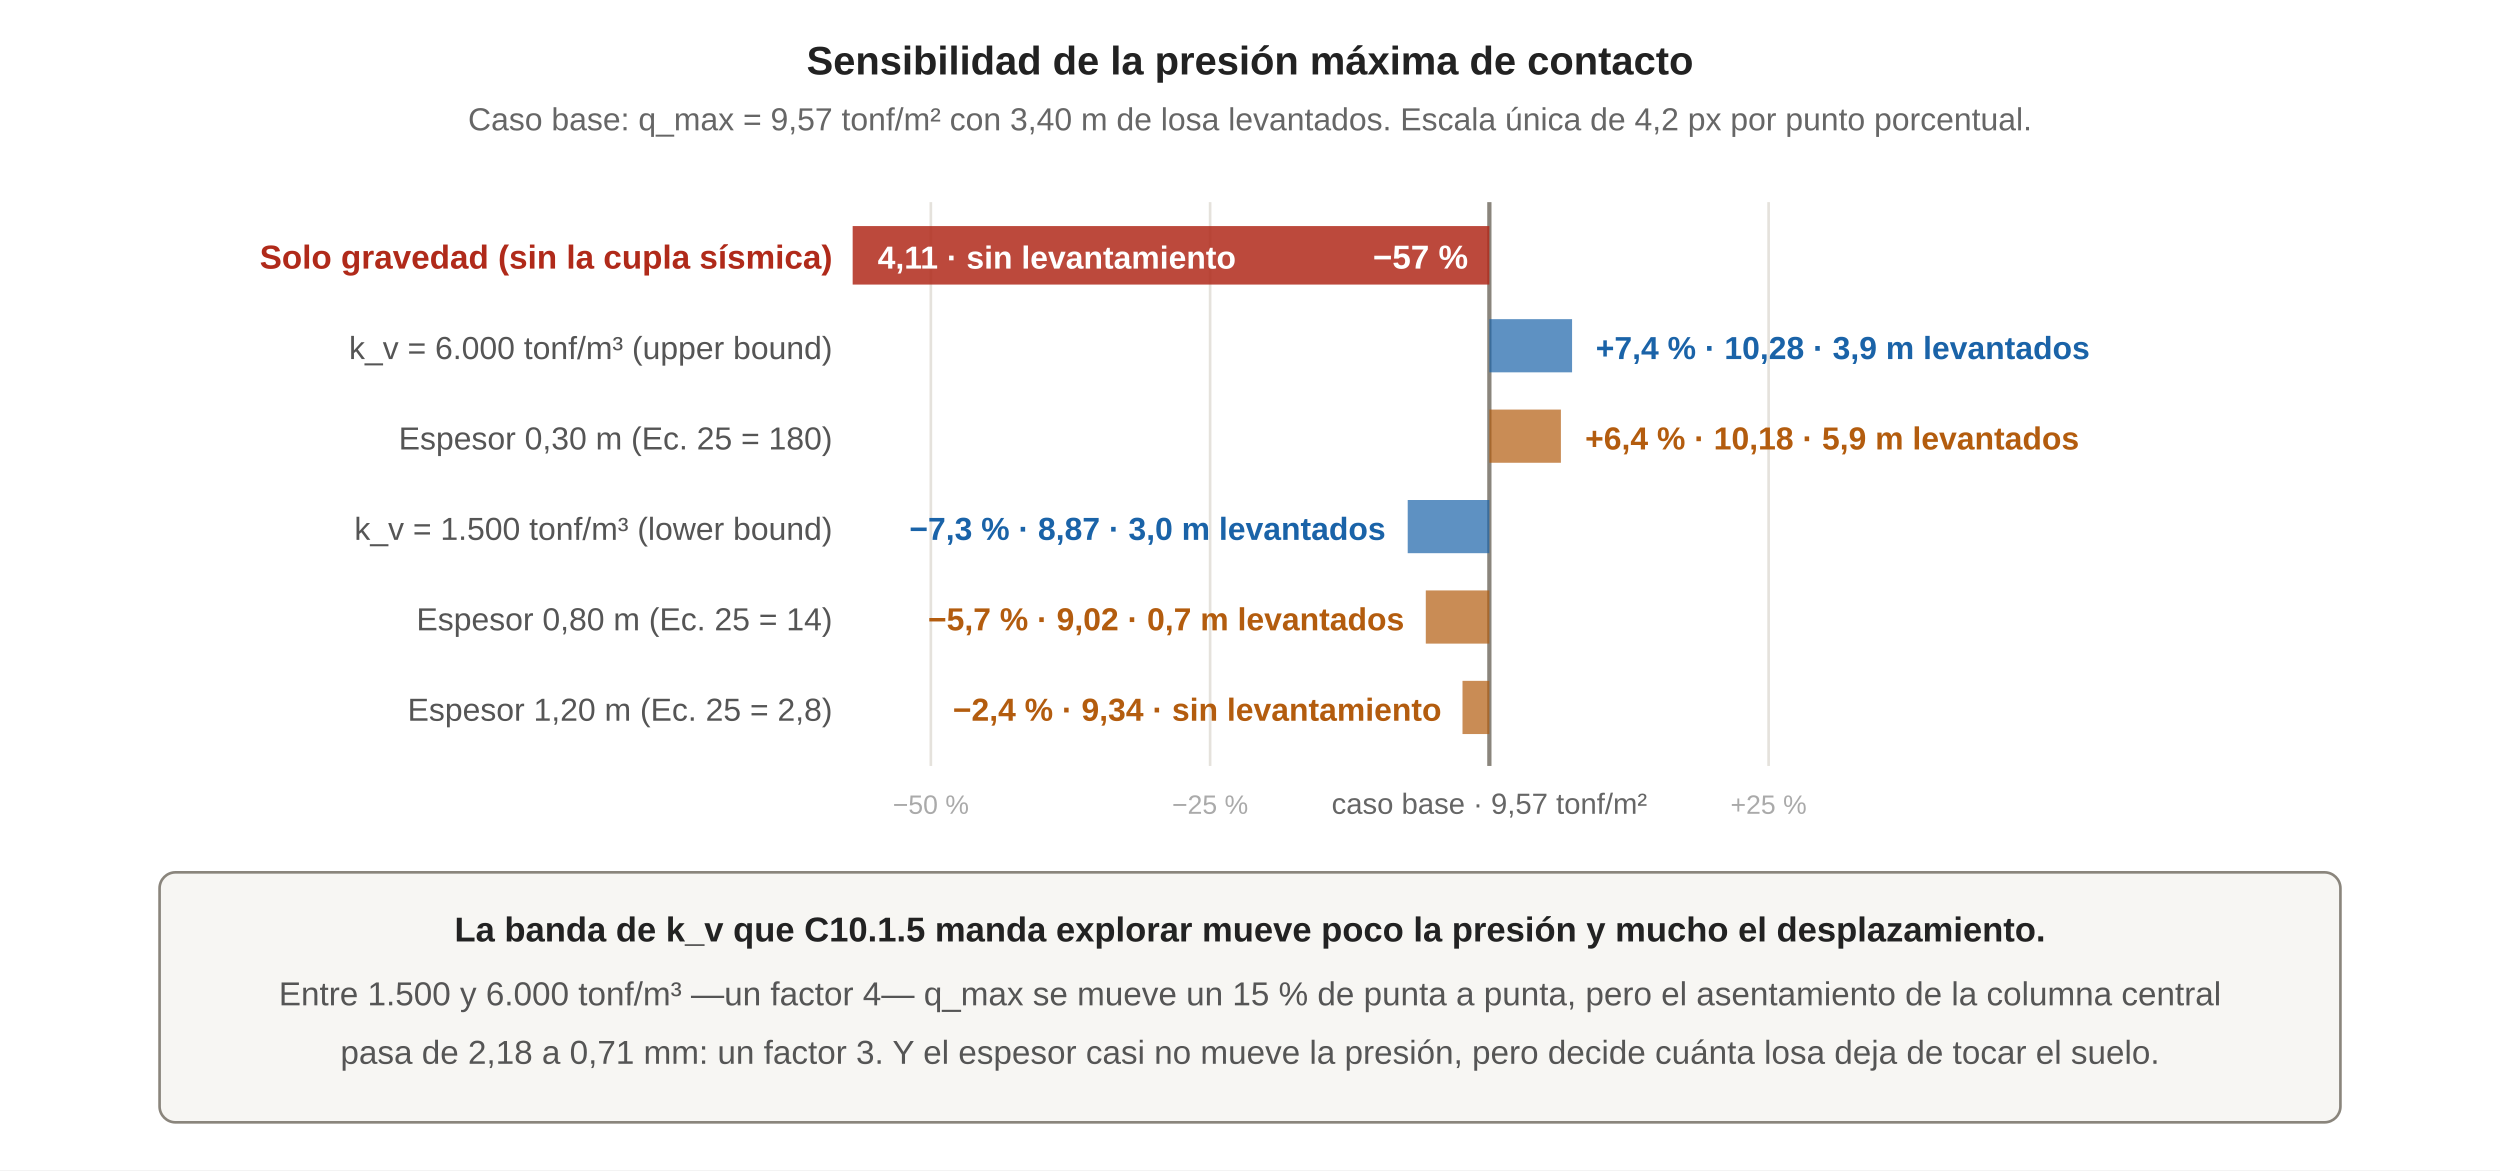
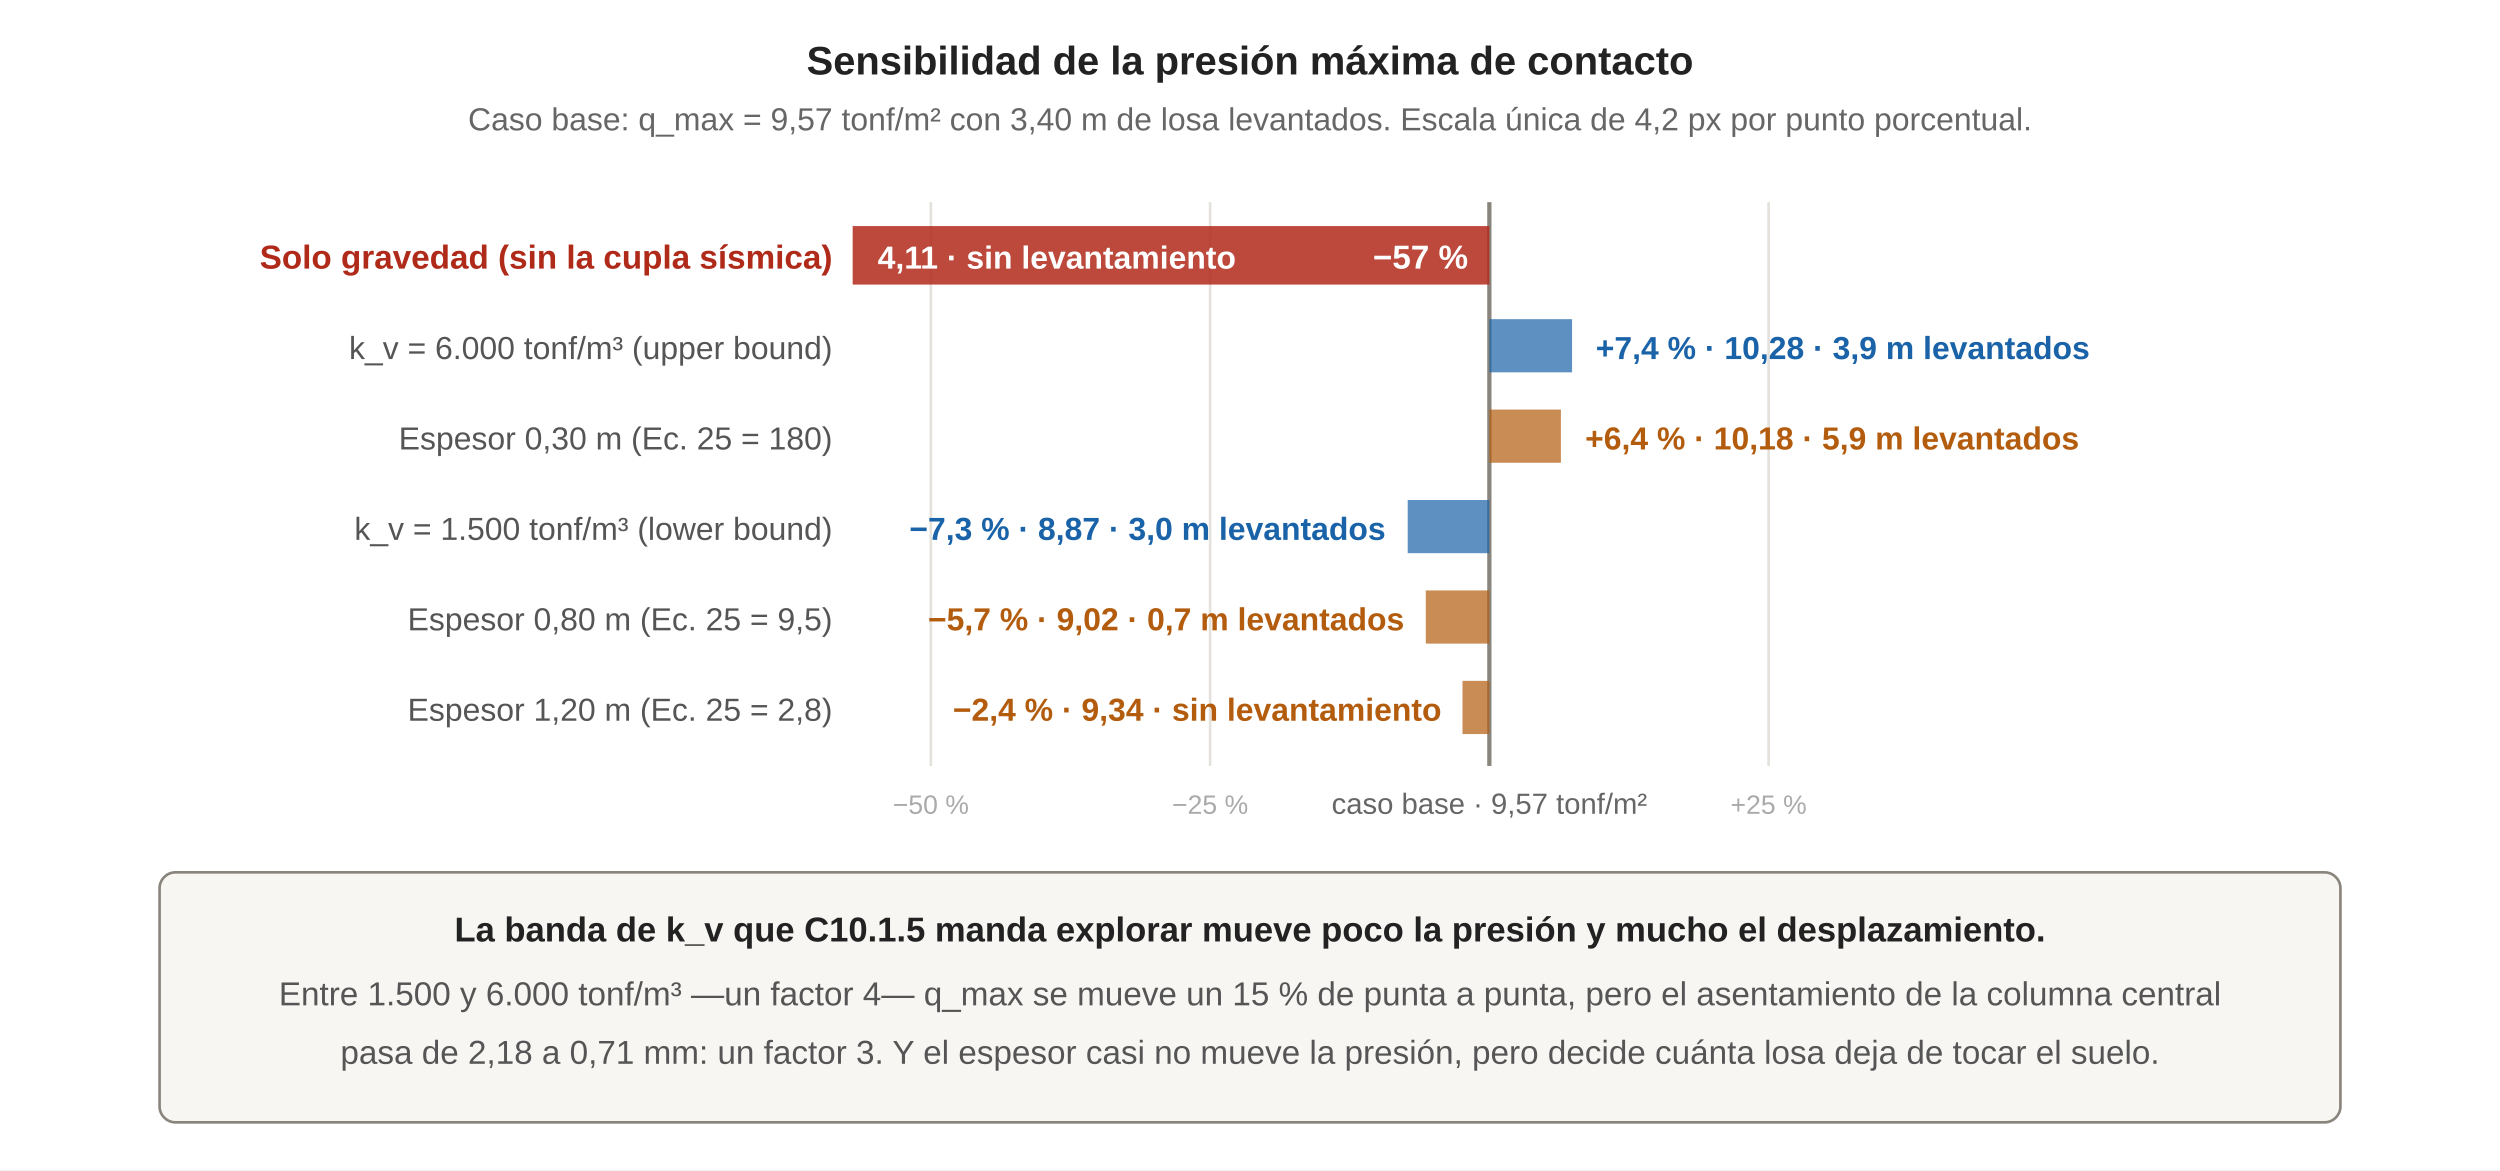
<svg xmlns="http://www.w3.org/2000/svg" viewBox="0 0 940 440" font-family="Segoe UI, Arial, sans-serif">
  <rect width="940" height="440" fill="#ffffff" />
  <text x="470" y="28" font-size="15" text-anchor="middle" fill="#222" font-weight="bold">Sensibilidad de la presión máxima de contacto</text>
  <text x="470" y="49" font-size="12" text-anchor="middle" fill="#666">Caso base: q_max = 9,57 tonf/m² con 3,40 m de losa levantados. Escala única de 4,2 px por punto porcentual.</text>
  <line x1="560" y1="76" x2="560" y2="288" stroke="#8a857c" stroke-width="1.6" />
  <text x="560" y="306" font-size="11" fill="#666" text-anchor="middle">caso base · 9,57 tonf/m²</text>
  <g stroke="#e5e2dc" stroke-width="1">
    <line x1="350" y1="76" x2="350" y2="288" />
    <line x1="455" y1="76" x2="455" y2="288" />
    <line x1="665" y1="76" x2="665" y2="288" />
  </g>
  <g font-size="10" fill="#aaa" text-anchor="middle">
    <text x="350" y="306">−50 %</text>
    <text x="455" y="306">−25 %</text>
    <text x="665" y="306">+25 %</text>
  </g>
  <text x="313" y="101" font-size="12.5" fill="#b02a1a" text-anchor="end" font-weight="bold">Solo gravedad (sin la cupla sísmica)</text>
  <rect x="320.6" y="85" width="239.4" height="22" fill="#b02a1a" fill-opacity="0.85" />
  <text x="330" y="101" font-size="12" fill="#ffffff" font-weight="bold">4,11 · sin levantamiento</text>
  <text x="552" y="101" font-size="12.5" fill="#ffffff" text-anchor="end" font-weight="bold">−57 %</text>
  <text x="313" y="135" font-size="12" fill="#555" text-anchor="end">k_v = 6.000 tonf/m³ (upper bound)</text>
  <rect x="560" y="120" width="31.1" height="20" fill="#1a63a8" fill-opacity="0.7" />
  <text x="600" y="135" font-size="12" fill="#1a63a8" font-weight="bold">+7,4 % · 10,28 · 3,9 m levantados</text>
  <text x="313" y="169" font-size="12" fill="#555" text-anchor="end">Espesor 0,30 m (Ec. 25 = 180)</text>
  <rect x="560" y="154" width="26.9" height="20" fill="#b35c0e" fill-opacity="0.7" />
  <text x="596" y="169" font-size="12" fill="#b35c0e" font-weight="bold">+6,4 % · 10,18 · 5,9 m levantados</text>
  <text x="313" y="203" font-size="12" fill="#555" text-anchor="end">k_v = 1.500 tonf/m³ (lower bound)</text>
  <rect x="529.3" y="188" width="30.7" height="20" fill="#1a63a8" fill-opacity="0.7" />
  <text x="521" y="203" font-size="12" fill="#1a63a8" text-anchor="end" font-weight="bold">−7,3 % · 8,87 · 3,0 m levantados</text>
-   <text x="313" y="237" font-size="12" fill="#555" text-anchor="end">Espesor 0,80 m (Ec. 25 = 14)</text>
+   <text x="313" y="237" font-size="12" fill="#555" text-anchor="end">Espesor 0,80 m (Ec. 25 = 9,5)</text>
  <rect x="536.1" y="222" width="23.9" height="20" fill="#b35c0e" fill-opacity="0.7" />
  <text x="528" y="237" font-size="12" fill="#b35c0e" text-anchor="end" font-weight="bold">−5,7 % · 9,02 · 0,7 m levantados</text>
  <text x="313" y="271" font-size="12" fill="#555" text-anchor="end">Espesor 1,20 m (Ec. 25 = 2,8)</text>
  <rect x="549.9" y="256" width="10.1" height="20" fill="#b35c0e" fill-opacity="0.7" />
  <text x="542" y="271" font-size="12" fill="#b35c0e" text-anchor="end" font-weight="bold">−2,4 % · 9,34 · sin levantamiento</text>
  <rect x="60" y="328" width="820" height="94" rx="6" fill="#f7f6f3" stroke="#8a857c" />
  <text x="470" y="354" font-size="13" text-anchor="middle" fill="#222" font-weight="bold">La banda de k_v que C10.1.5 manda explorar mueve poco la presión y mucho el desplazamiento.</text>
  <text x="470" y="378" font-size="12.5" text-anchor="middle" fill="#555">Entre 1.500 y 6.000 tonf/m³ —un factor 4— q_max se mueve un 15 % de punta a punta, pero el asentamiento de la columna central</text>
  <text x="470" y="400" font-size="12.5" text-anchor="middle" fill="#555">pasa de 2,18 a 0,71 mm: un factor 3. Y el espesor casi no mueve la presión, pero decide cuánta losa deja de tocar el suelo.</text>
</svg>
